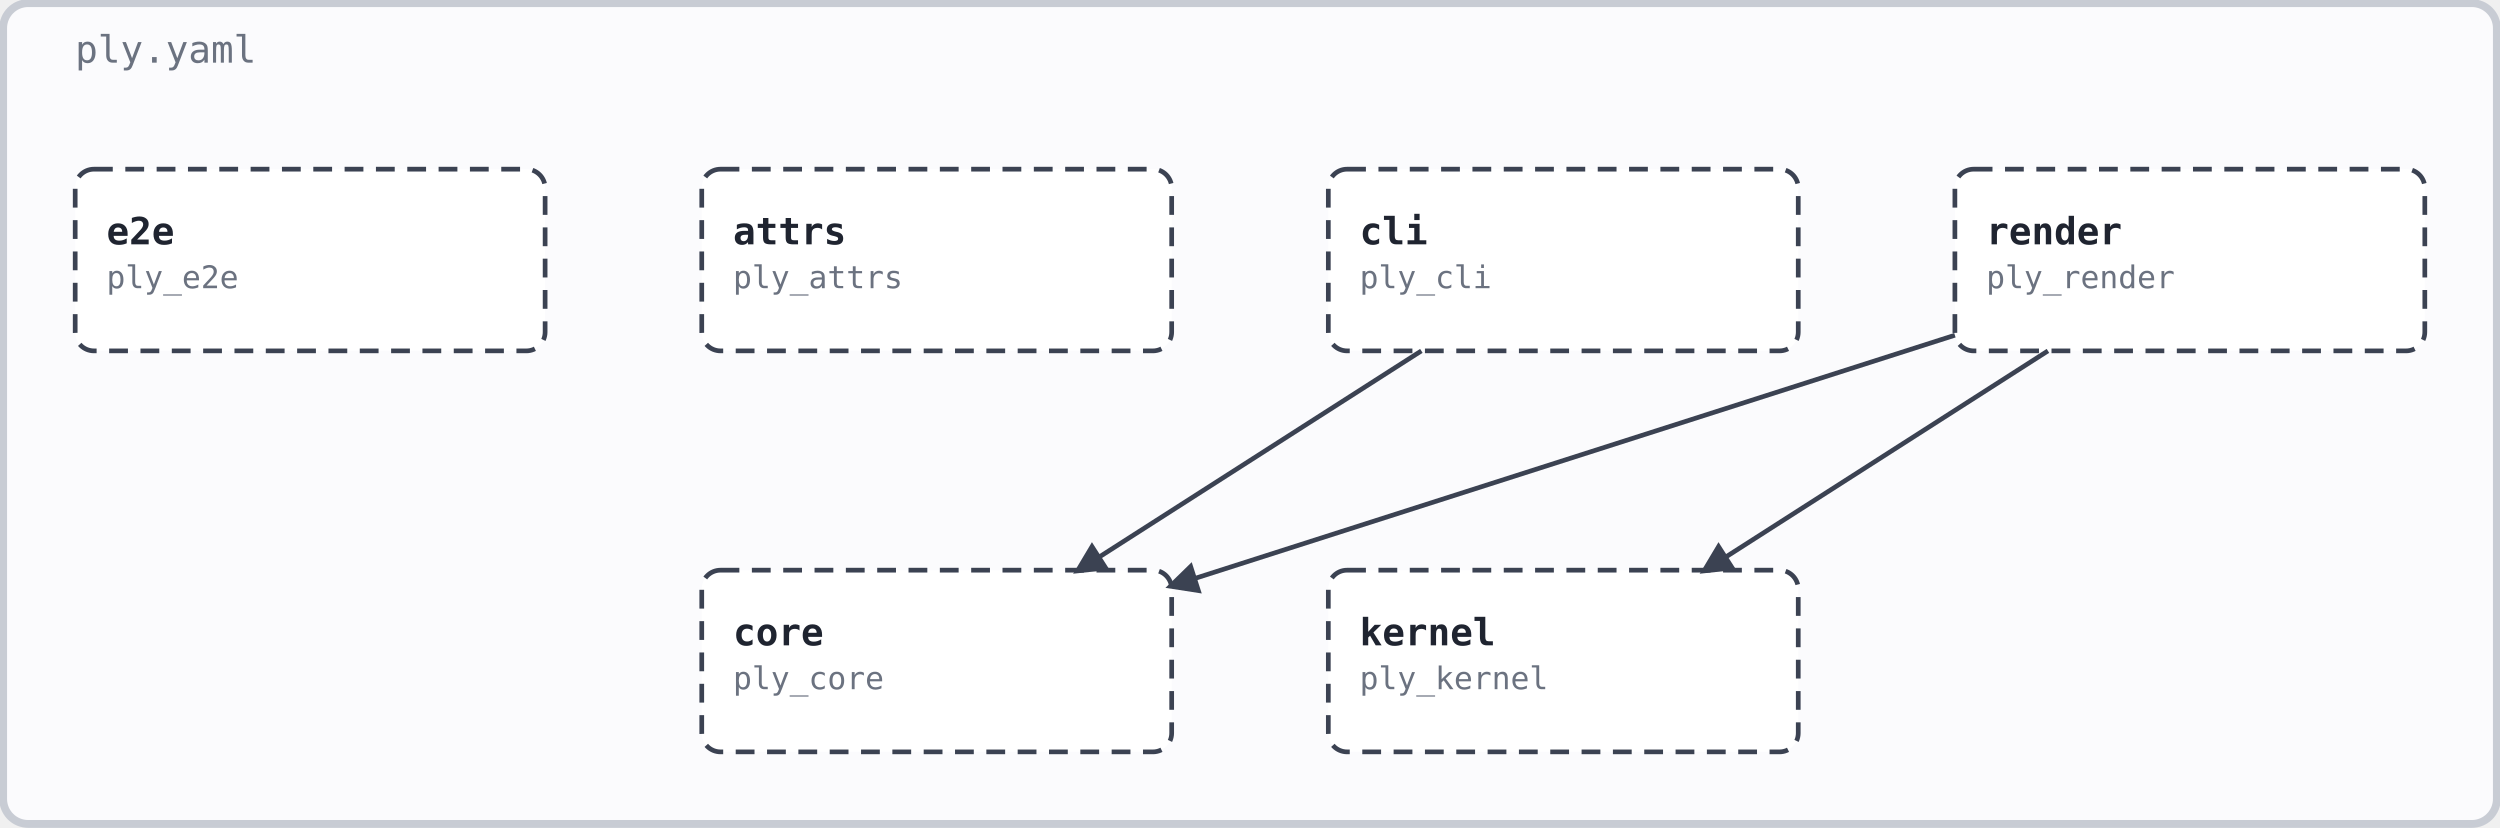
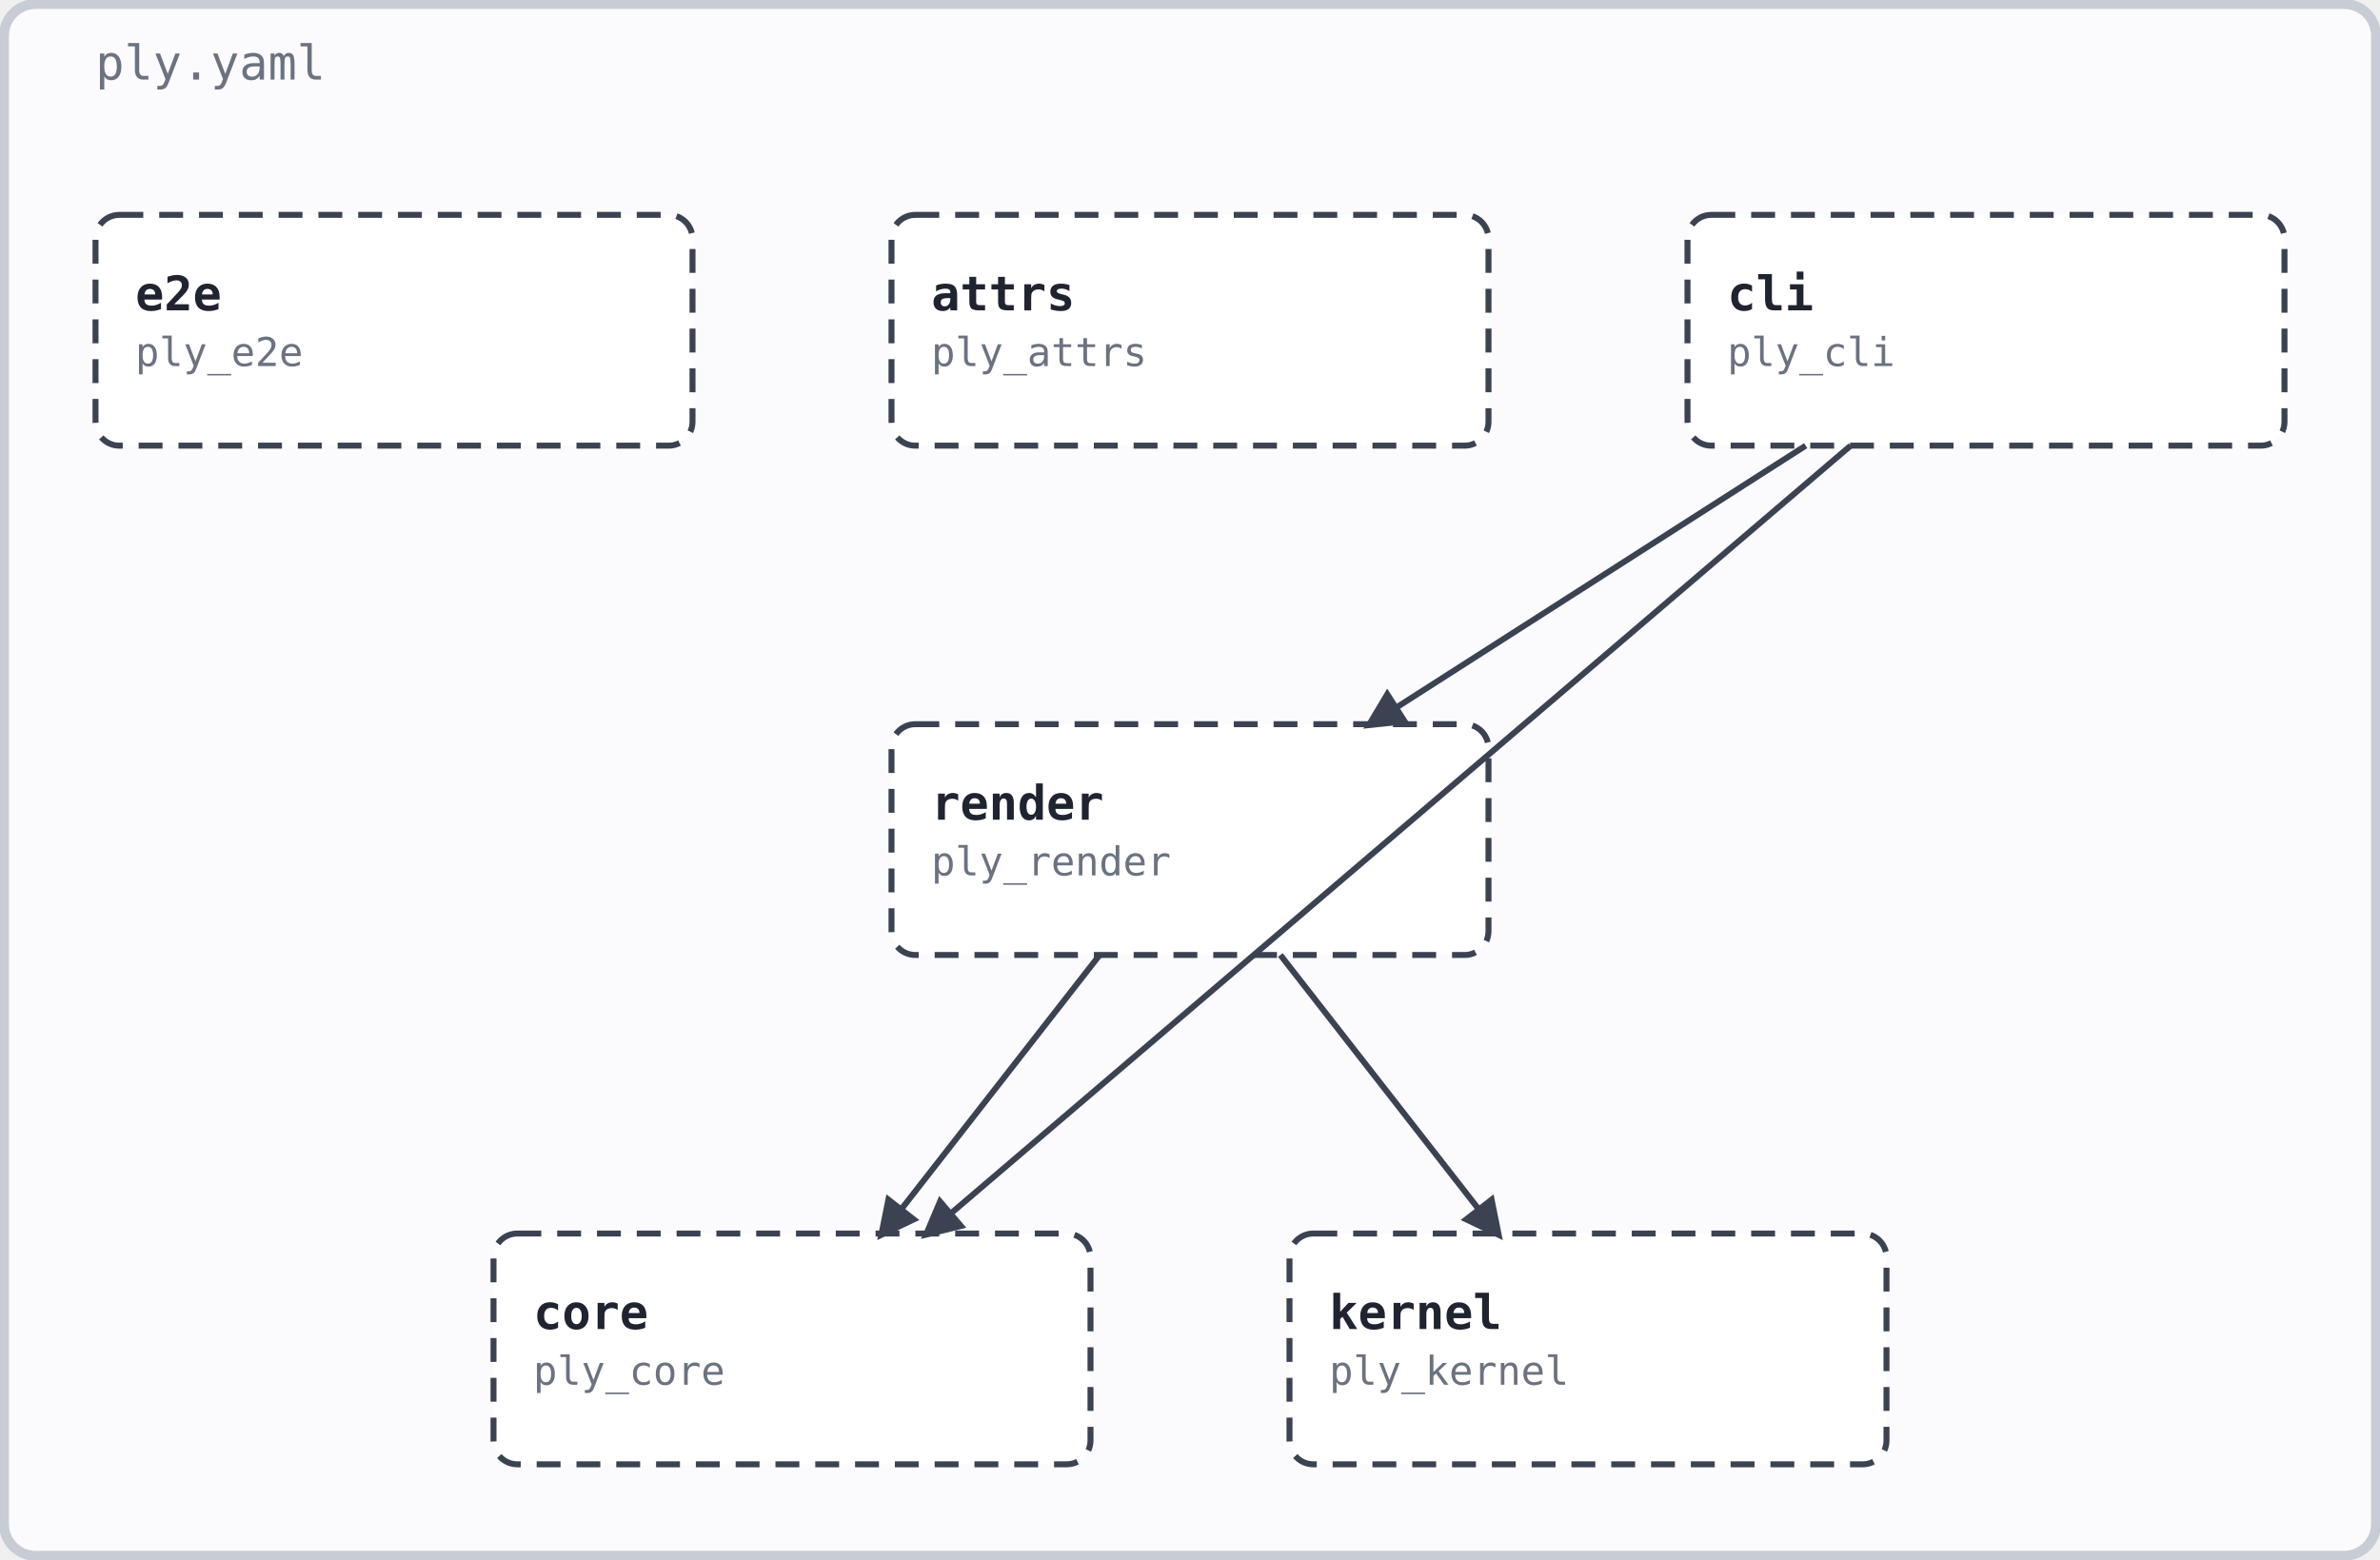
- <svg xmlns="http://www.w3.org/2000/svg" width="798.0" height="264.0" viewBox="0 0 798.0 264.0" font-family="monospace" font-size="12">
+ <svg xmlns="http://www.w3.org/2000/svg" width="598.0" height="392.0" viewBox="0 0 598.0 392.0" font-family="monospace" font-size="12">
  <style>.workspace-frame{fill:#fbfbfd;stroke:#c8ccd4;stroke-width:2.5}.workspace-title{fill:#6b7280}.component-box{stroke:#3b4252;stroke-width:1.5}.hollow-box{stroke-dasharray:6 4}.collapsed-stack{stroke:#3b4252;stroke-width:1.5}.pure-seal{fill:none;stroke:#3b4252}.strict-notch{fill:#1f2430}.component-name{fill:#1f2430;font-weight:bold}.component-anchor{fill:#6b7280;font-size:10px}.component-owns{fill:#6b7280;font-size:10px;font-style:italic}.ceiling-unclaimed{fill:#fff}.ceiling-tested{fill:#eaf6ec}.ceiling-fuzzed{fill:#cdeed3}.ceiling-bounded{fill:#a3e0b3}.ceiling-proved{fill:#78d194}.contract-mark{fill:#1f2430}.cap-badge rect{fill:#fdecec;stroke:#c9534f}.cap-badge text{fill:#8f2f2c;font-size:10px}.profile-tag rect{fill:#eef2fb;stroke:#5570a8}.profile-tag text{fill:#334b78;font-size:10px}.fn-chip-box{fill:#f6f7f9;stroke:#9aa2b1}.fn-chip-box-synth{fill:#ecdff5;stroke:#9aa2b1}.fn-name{fill:#1f2430}.fn-checks{fill:#2f6f4f;font-size:11px}.fn-check-with{fill:#6b7280;font-size:10px}.fn-examples{fill:#6b7280;font-size:10px}.fn-shield{fill:none;stroke:#9a7a1f;font-size:13px}.unresolved-pin circle,.registry-pin circle{fill:#fff6d8;stroke:#b08900}.pin-label{fill:#7a5c00;font-size:10px;text-anchor:middle}.edge-line{fill:none;stroke:#3b4252;stroke-width:1.5}.edge-label{fill:#3b4252;font-size:10px;text-anchor:middle}.deny-line{fill:none;stroke:#c9534f;stroke-width:1.5}.deny-bar{stroke:#c9534f;stroke-width:3}.deny-except{fill:#8f2f2c;font-size:10px;text-anchor:middle}.any-node circle{fill:#eceef2;stroke:#9aa2b1}.any-label{fill:#4b5563;text-anchor:middle}.external-box{fill:none;stroke:#3b4252;stroke-width:1.5}#arrow path{fill:#3b4252}</style>
  <defs>
    <marker id="arrow" viewBox="0 0 10 10" refX="8" refY="5" markerWidth="7" markerHeight="7" orient="auto-start-reverse">
      <path d="M 0 0 L 10 5 L 0 10 z" />
    </marker>
  </defs>
-   <rect class="workspace-frame" x="1" y="1" width="796.0" height="262.0" rx="8" />
+   <rect class="workspace-frame" x="1" y="1" width="596.0" height="390.0" rx="8" />
  <g>
    <text class="workspace-title" x="24.0" y="20">ply.yaml</text>
  </g>
  <g transform="translate(24.0,54.0)">
    <g class="component" data-name="e2e">
      <rect class="component-box ceiling-unclaimed hollow-box" x="0" y="0" width="150.0" height="58.0" rx="6" />
      <text class="component-name" x="10.0" y="24.0">e2e</text>
      <text class="component-anchor" x="10.0" y="38.0">ply_e2e</text>
    </g>
  </g>
  <g transform="translate(224.0,54.0)">
    <g class="component" data-name="attrs">
      <rect class="component-box ceiling-unclaimed hollow-box" x="0" y="0" width="150.0" height="58.0" rx="6" />
      <text class="component-name" x="10.0" y="24.0">attrs</text>
      <text class="component-anchor" x="10.0" y="38.0">ply_attrs</text>
    </g>
  </g>
-   <g transform="translate(224.0,182.0)">
+   <g transform="translate(124.0,310.0)">
    <g class="component" data-name="core">
      <rect class="component-box ceiling-unclaimed hollow-box" x="0" y="0" width="150.0" height="58.0" rx="6" />
      <text class="component-name" x="10.0" y="24.0">core</text>
      <text class="component-anchor" x="10.0" y="38.0">ply_core</text>
    </g>
  </g>
  <g transform="translate(424.0,54.0)">
    <g class="component" data-name="cli">
      <rect class="component-box ceiling-unclaimed hollow-box" x="0" y="0" width="150.0" height="58.0" rx="6" />
      <text class="component-name" x="10.0" y="24.0">cli</text>
      <text class="component-anchor" x="10.0" y="38.0">ply_cli</text>
    </g>
  </g>
-   <g transform="translate(624.0,54.0)">
+   <g transform="translate(224.0,182.0)">
    <g class="component" data-name="render">
      <rect class="component-box ceiling-unclaimed hollow-box" x="0" y="0" width="150.0" height="58.0" rx="6" />
      <text class="component-name" x="10.0" y="24.0">render</text>
      <text class="component-anchor" x="10.0" y="38.0">ply_render</text>
    </g>
  </g>
-   <g transform="translate(424.0,182.0)">
+   <g transform="translate(324.0,310.0)">
    <g class="component" data-name="kernel">
      <rect class="component-box ceiling-unclaimed hollow-box" x="0" y="0" width="150.0" height="58.0" rx="6" />
      <text class="component-name" x="10.0" y="24.0">kernel</text>
      <text class="component-anchor" x="10.0" y="38.0">ply_kernel</text>
    </g>
  </g>
  <g class="edge-call">
+     <path class="edge-line" d="M 465.0 112.0 L 233.0 310.0" marker-end="url(#arrow)" />
+   </g>
+   <g class="edge-call">
    <path class="edge-line" d="M 453.7 112.0 L 344.3 182.0" marker-end="url(#arrow)" />
  </g>
  <g class="edge-call">
-     <path class="edge-line" d="M 624.0 107.0 L 374.0 187.0" marker-end="url(#arrow)" />
+     <path class="edge-line" d="M 276.3 240.0 L 221.7 310.0" marker-end="url(#arrow)" />
  </g>
  <g class="edge-call">
-     <path class="edge-line" d="M 653.7 112.0 L 544.3 182.0" marker-end="url(#arrow)" />
+     <path class="edge-line" d="M 321.7 240.0 L 376.3 310.0" marker-end="url(#arrow)" />
  </g>
</svg>
